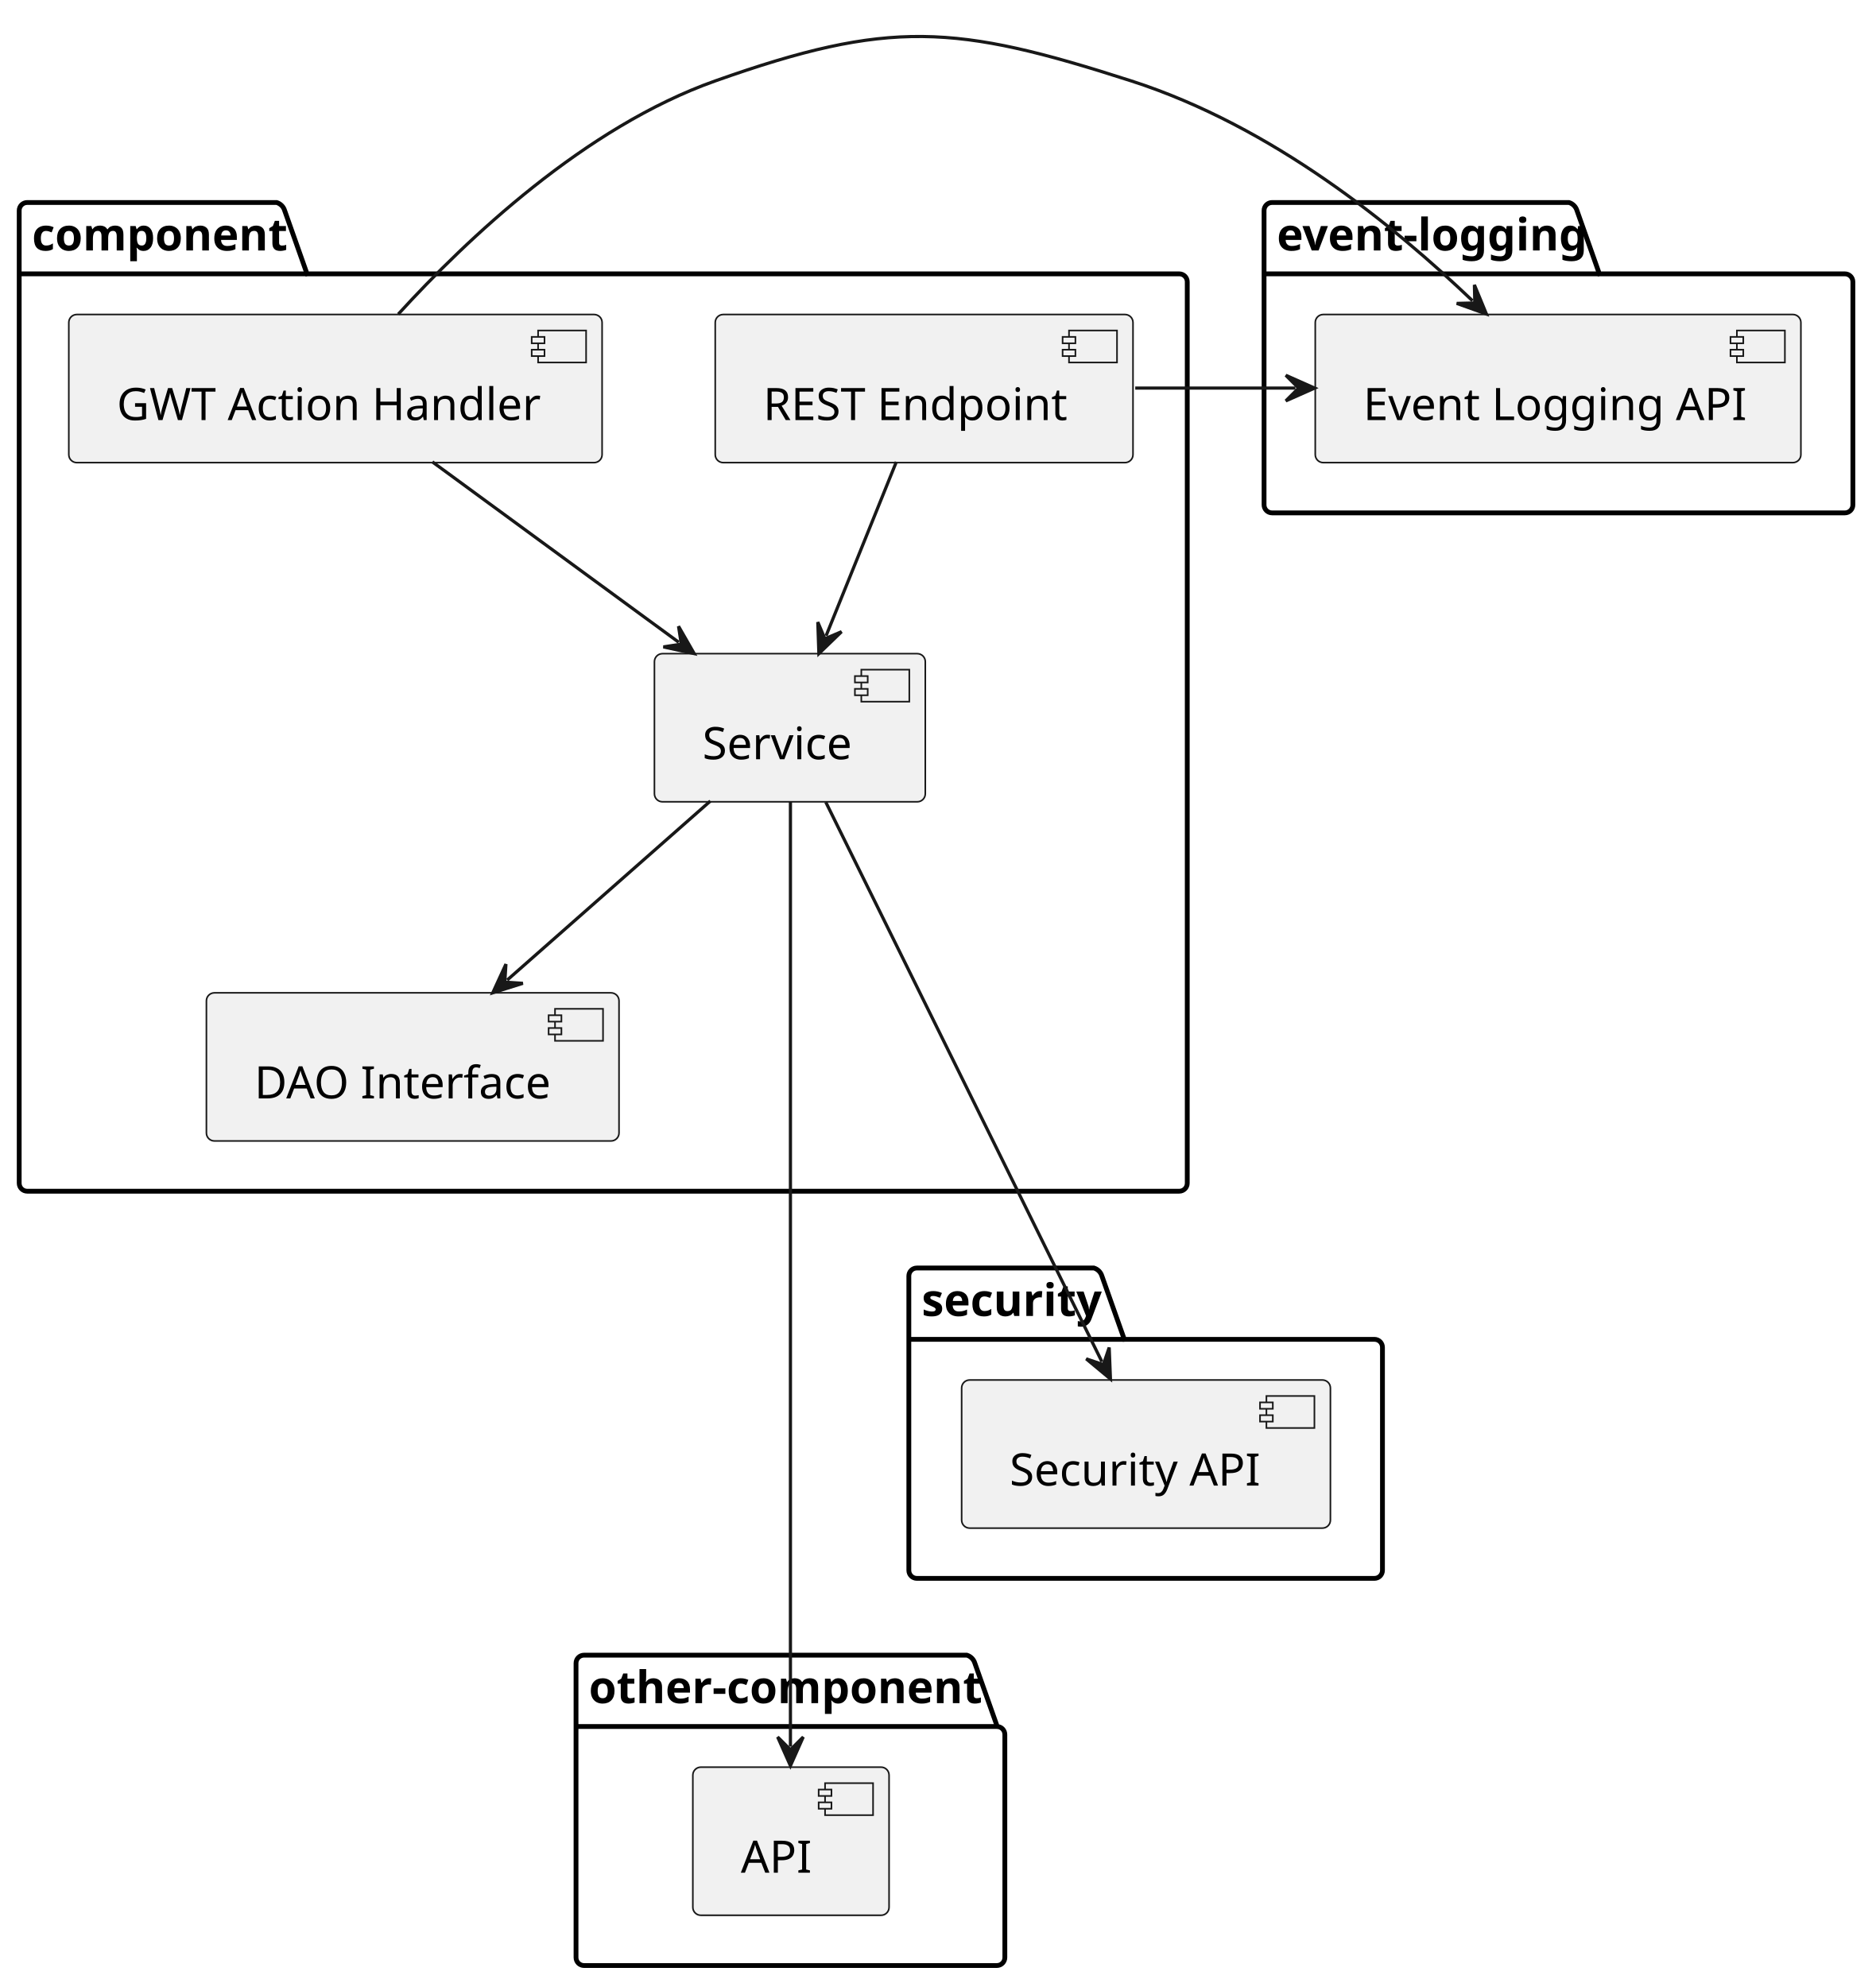
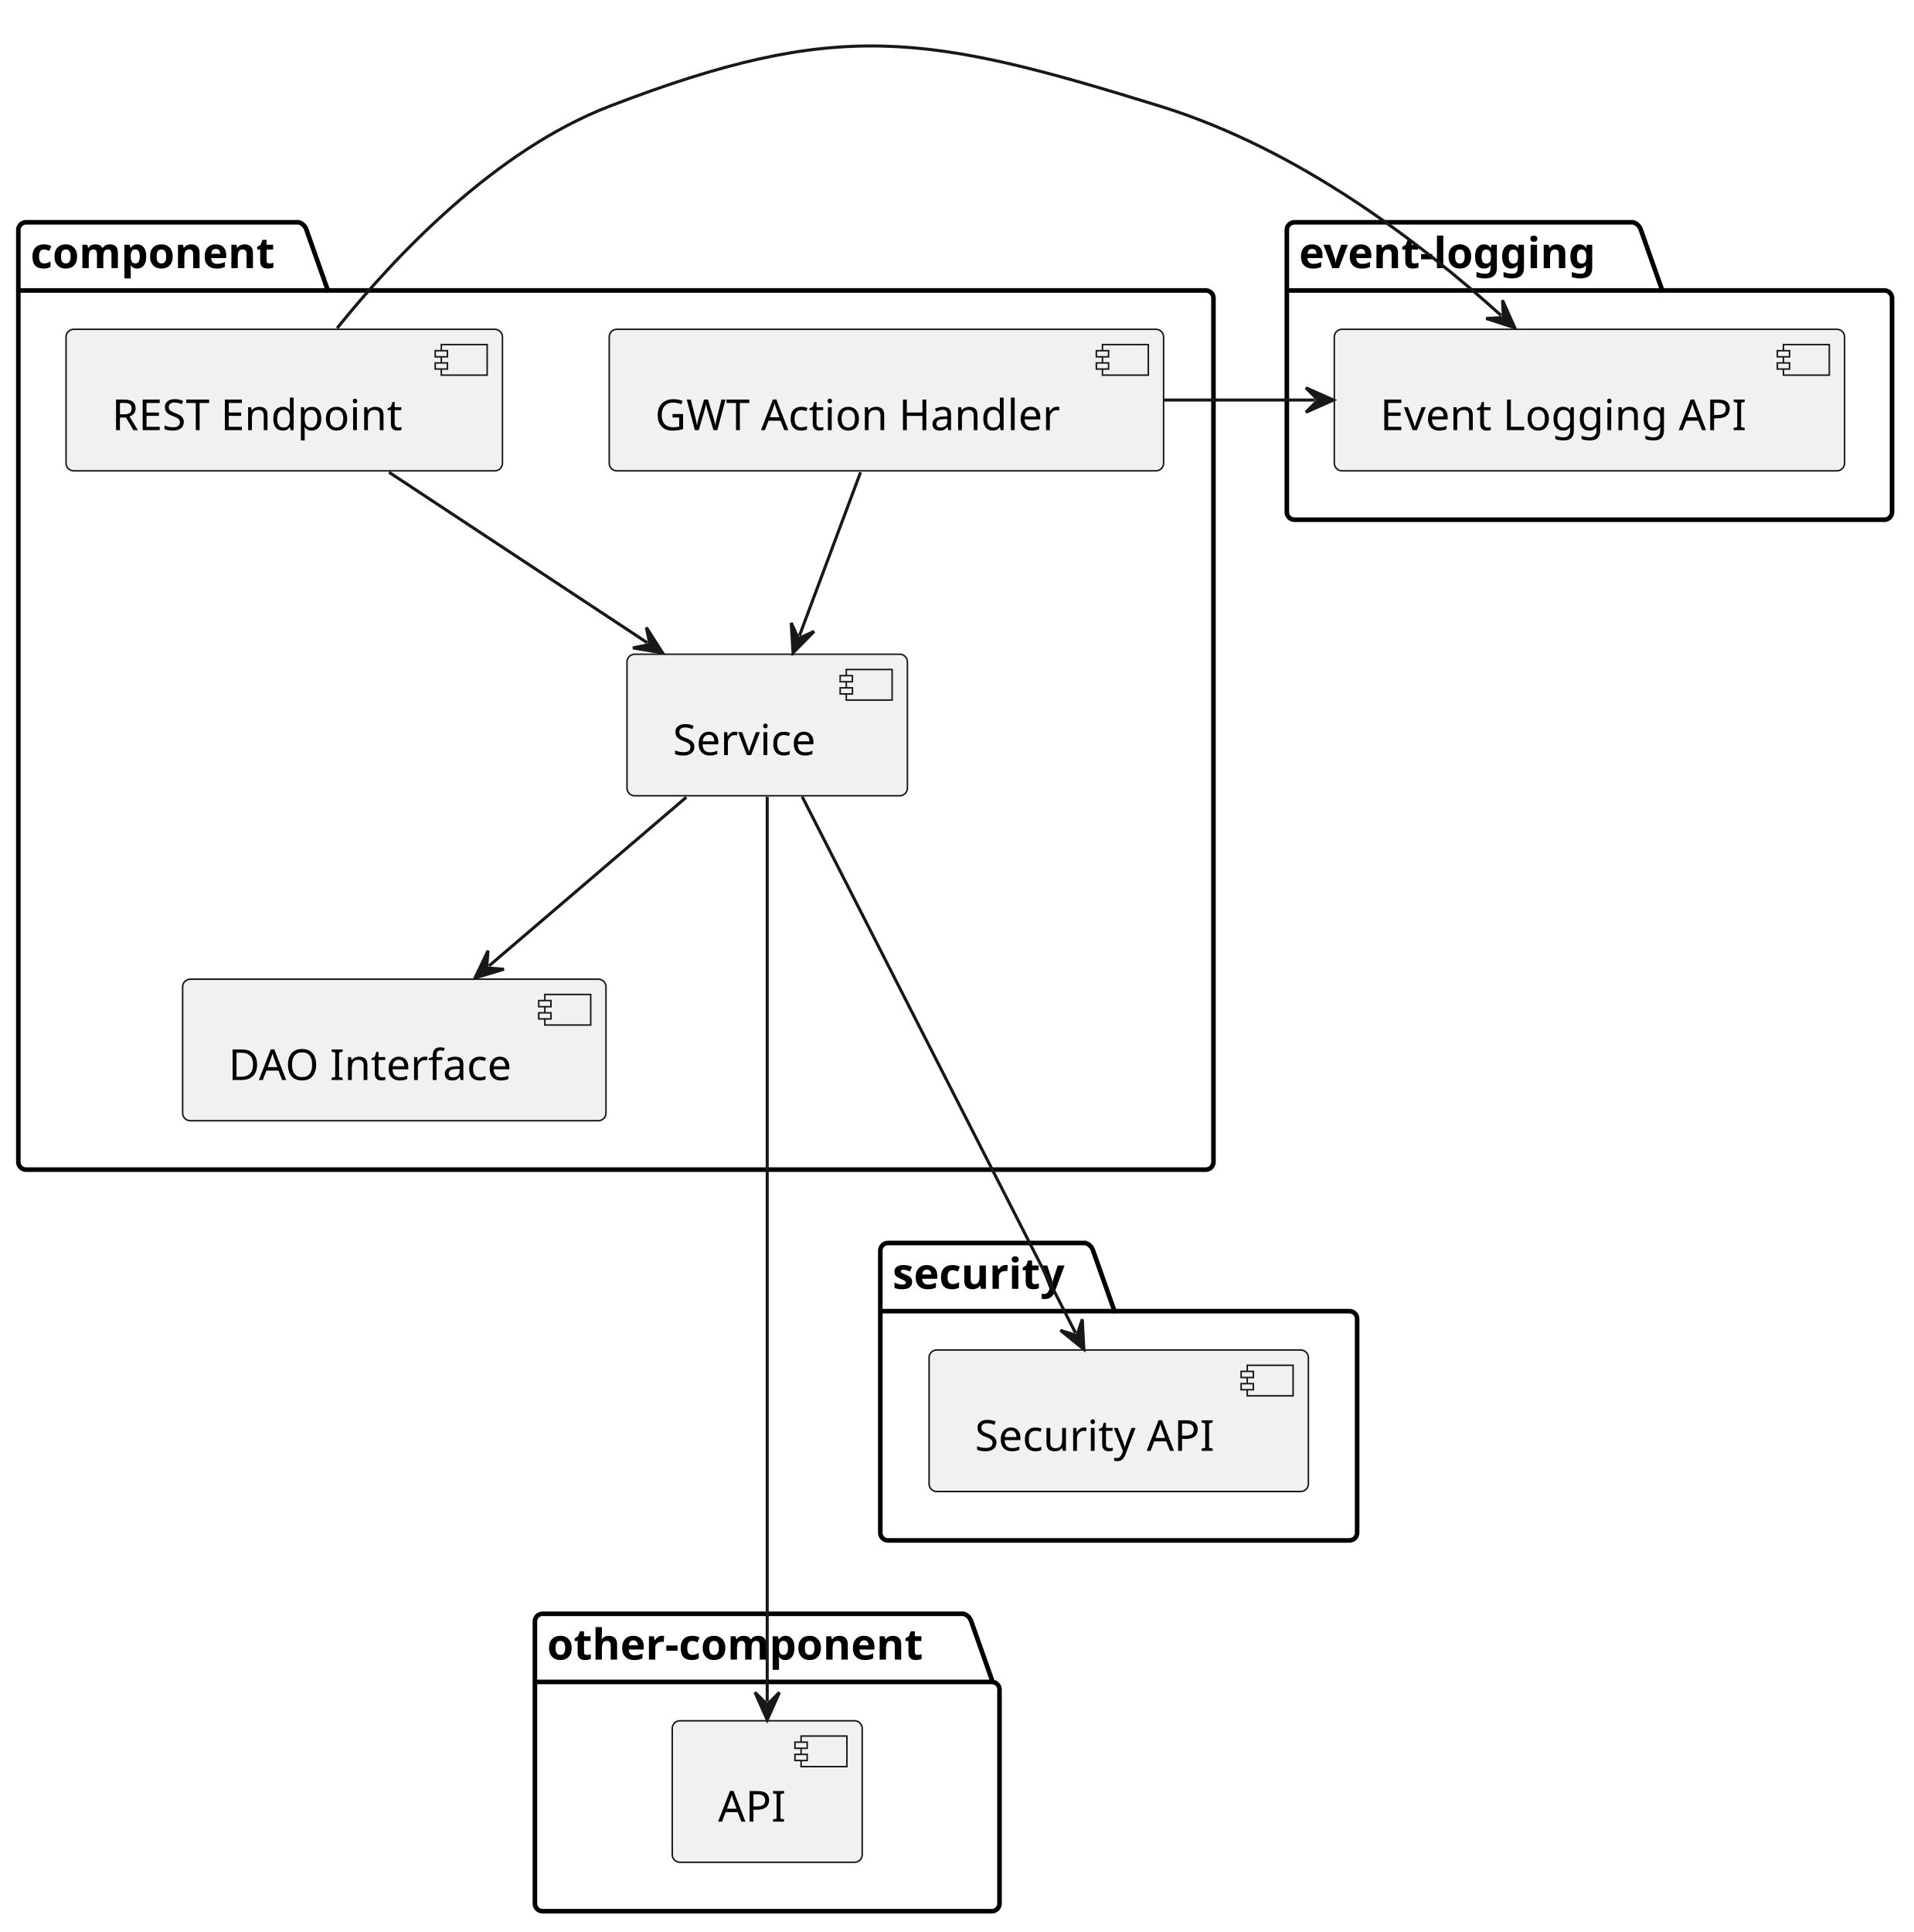
- <svg xmlns="http://www.w3.org/2000/svg" contentStyleType="text/css" data-diagram-type="DESCRIPTION" height="621px" preserveAspectRatio="none" style="width:586px;height:621px;background:#FFFFFF;" version="1.1" viewBox="0 0 586 621" width="586px" zoomAndPan="magnify">
+ <svg xmlns="http://www.w3.org/2000/svg" contentStyleType="text/css" data-diagram-type="DESCRIPTION" height="632px" preserveAspectRatio="none" style="width:626px;height:632px;background:#FFFFFF;" version="1.1" viewBox="0 0 626 632" width="626px" zoomAndPan="magnify">
  <defs />
  <g>
    <g class="cluster" data-qualified-name="component" data-source-line="2" id="ent0002">
-       <path d="M8.5,63.29 L86.445,63.29 A3.75,3.75 0 0 1 88.945,65.79 L95.945,85.587 L368.5,85.587 A2.5,2.5 0 0 1 371,88.087 L371,369.79 A2.5,2.5 0 0 1 368.5,372.29 L8.5,372.29 A2.5,2.5 0 0 1 6,369.79 L6,65.79 A2.5,2.5 0 0 1 8.5,63.29" fill="none" style="stroke:#000000;stroke-width:1.5;" />
-       <line style="stroke:#000000;stroke-width:1.5;" x1="6" x2="95.945" y1="85.587" y2="85.587" />
-       <text fill="#000000" font-family="sans-serif" font-size="14" font-weight="bold" lengthAdjust="spacing" textLength="76.945" x="10" y="78.285">component</text>
+       <path d="M8.5,72.72 L97.766,72.72 A3.75,3.75 0 0 1 100.266,75.22 L107.266,95.017 L394.5,95.017 A2.5,2.5 0 0 1 397,97.517 L397,380.11 A2.5,2.5 0 0 1 394.5,382.61 L8.5,382.61 A2.5,2.5 0 0 1 6,380.11 L6,75.22 A2.5,2.5 0 0 1 8.5,72.72" fill="none" style="stroke:#000000;stroke-width:1.5;" />
+       <line style="stroke:#000000;stroke-width:1.5;" x1="6" x2="107.266" y1="95.017" y2="95.017" />
+       <text fill="#000000" font-family="sans-serif" font-size="14" font-weight="bold" lengthAdjust="spacing" textLength="88.266" x="10" y="87.715">component</text>
    </g>
    <g class="cluster" data-qualified-name="other-component" data-source-line="9" id="ent0007">
-       <path d="M182.5,517.29 L302.124,517.29 A3.75,3.75 0 0 1 304.624,519.79 L311.624,539.587 L311.5,539.587 A2.5,2.5 0 0 1 314,542.087 L314,611.79 A2.5,2.5 0 0 1 311.5,614.29 L182.5,614.29 A2.5,2.5 0 0 1 180,611.79 L180,519.79 A2.5,2.5 0 0 1 182.5,517.29" fill="none" style="stroke:#000000;stroke-width:1.5;" />
-       <line style="stroke:#000000;stroke-width:1.5;" x1="180" x2="311.624" y1="539.587" y2="539.587" />
-       <text fill="#000000" font-family="sans-serif" font-size="14" font-weight="bold" lengthAdjust="spacing" textLength="118.624" x="184" y="532.285">other-component</text>
+       <path d="M177.5,527.9 L315.253,527.9 A3.75,3.75 0 0 1 317.753,530.4 L324.753,550.197 L324.5,550.197 A2.5,2.5 0 0 1 327,552.697 L327,622.7 A2.5,2.5 0 0 1 324.5,625.2 L177.5,625.2 A2.5,2.5 0 0 1 175,622.7 L175,530.4 A2.5,2.5 0 0 1 177.5,527.9" fill="none" style="stroke:#000000;stroke-width:1.5;" />
+       <line style="stroke:#000000;stroke-width:1.5;" x1="175" x2="324.753" y1="550.197" y2="550.197" />
+       <text fill="#000000" font-family="sans-serif" font-size="14" font-weight="bold" lengthAdjust="spacing" textLength="136.753" x="179" y="542.895">other-component</text>
    </g>
    <g class="cluster" data-qualified-name="security" data-source-line="13" id="ent0009">
-       <path d="M286.5,396.29 L341.825,396.29 A3.75,3.75 0 0 1 344.325,398.79 L351.325,418.587 L429.5,418.587 A2.5,2.5 0 0 1 432,421.087 L432,490.79 A2.5,2.5 0 0 1 429.5,493.29 L286.5,493.29 A2.5,2.5 0 0 1 284,490.79 L284,398.79 A2.5,2.5 0 0 1 286.5,396.29" fill="none" style="stroke:#000000;stroke-width:1.5;" />
-       <line style="stroke:#000000;stroke-width:1.5;" x1="284" x2="351.325" y1="418.587" y2="418.587" />
-       <text fill="#000000" font-family="sans-serif" font-size="14" font-weight="bold" lengthAdjust="spacing" textLength="54.325" x="288" y="411.285">security</text>
+       <path d="M290.5,406.61 L355.115,406.61 A3.75,3.75 0 0 1 357.615,409.11 L364.615,428.907 L441.5,428.907 A2.5,2.5 0 0 1 444,431.407 L444,501.4 A2.5,2.5 0 0 1 441.5,503.9 L290.5,503.9 A2.5,2.5 0 0 1 288,501.4 L288,409.11 A2.5,2.5 0 0 1 290.5,406.61" fill="none" style="stroke:#000000;stroke-width:1.5;" />
+       <line style="stroke:#000000;stroke-width:1.5;" x1="288" x2="364.615" y1="428.907" y2="428.907" />
+       <text fill="#000000" font-family="sans-serif" font-size="14" font-weight="bold" lengthAdjust="spacing" textLength="63.615" x="292" y="421.605">security</text>
    </g>
    <g class="cluster" data-qualified-name="event-logging" data-source-line="17" id="ent0011">
-       <path d="M397.5,63.29 L490.279,63.29 A3.75,3.75 0 0 1 492.779,65.79 L499.779,85.587 L576.5,85.587 A2.5,2.5 0 0 1 579,88.087 L579,157.79 A2.5,2.5 0 0 1 576.5,160.29 L397.5,160.29 A2.5,2.5 0 0 1 395,157.79 L395,65.79 A2.5,2.5 0 0 1 397.5,63.29" fill="none" style="stroke:#000000;stroke-width:1.5;" />
-       <line style="stroke:#000000;stroke-width:1.5;" x1="395" x2="499.779" y1="85.587" y2="85.587" />
-       <text fill="#000000" font-family="sans-serif" font-size="14" font-weight="bold" lengthAdjust="spacing" textLength="91.779" x="399" y="78.285">event-logging</text>
+       <path d="M423.5,72.72 L534.333,72.72 A3.75,3.75 0 0 1 536.833,75.22 L543.833,95.017 L616.5,95.017 A2.5,2.5 0 0 1 619,97.517 L619,167.51 A2.5,2.5 0 0 1 616.5,170.01 L423.5,170.01 A2.5,2.5 0 0 1 421,167.51 L421,75.22 A2.5,2.5 0 0 1 423.5,72.72" fill="none" style="stroke:#000000;stroke-width:1.5;" />
+       <line style="stroke:#000000;stroke-width:1.5;" x1="421" x2="543.833" y1="95.017" y2="95.017" />
+       <text fill="#000000" font-family="sans-serif" font-size="14" font-weight="bold" lengthAdjust="spacing" textLength="109.833" x="425" y="87.715">event-logging</text>
    </g>
    <g class="entity" data-qualified-name="component.REST Endpoint" data-source-line="3" id="ent0003">
-       <rect fill="#F1F1F1" height="46.297" rx="2.5" ry="2.5" style="stroke:#181818;stroke-width:0.5;" width="130.549" x="223.5" y="98.29" />
-       <rect fill="#F1F1F1" height="10" style="stroke:#181818;stroke-width:0.5;" width="15" x="334.049" y="103.29" />
-       <rect fill="#F1F1F1" height="2" style="stroke:#181818;stroke-width:0.5;" width="4" x="332.049" y="105.29" />
-       <rect fill="#F1F1F1" height="2" style="stroke:#181818;stroke-width:0.5;" width="4" x="332.049" y="109.29" />
-       <text fill="#000000" font-family="sans-serif" font-size="14" lengthAdjust="spacing" textLength="90.549" x="238.5" y="131.285">REST Endpoint</text>
+       <rect fill="#F1F1F1" height="46.297" rx="2.5" ry="2.5" style="stroke:#181818;stroke-width:0.5;" width="142.772" x="21.61" y="107.72" />
+       <rect fill="#F1F1F1" height="10" style="stroke:#181818;stroke-width:0.5;" width="15" x="144.381" y="112.72" />
+       <rect fill="#F1F1F1" height="2" style="stroke:#181818;stroke-width:0.5;" width="4" x="142.381" y="114.72" />
+       <rect fill="#F1F1F1" height="2" style="stroke:#181818;stroke-width:0.5;" width="4" x="142.381" y="118.72" />
+       <text fill="#000000" font-family="sans-serif" font-size="14" lengthAdjust="spacing" textLength="102.772" x="36.61" y="140.715">REST Endpoint</text>
    </g>
    <g class="entity" data-qualified-name="component.GWT Action Handler" data-source-line="4" id="ent0004">
-       <rect fill="#F1F1F1" height="46.297" rx="2.5" ry="2.5" style="stroke:#181818;stroke-width:0.5;" width="166.649" x="21.5" y="98.29" />
-       <rect fill="#F1F1F1" height="10" style="stroke:#181818;stroke-width:0.5;" width="15" x="168.149" y="103.29" />
-       <rect fill="#F1F1F1" height="2" style="stroke:#181818;stroke-width:0.5;" width="4" x="166.149" y="105.29" />
-       <rect fill="#F1F1F1" height="2" style="stroke:#181818;stroke-width:0.5;" width="4" x="166.149" y="109.29" />
-       <text fill="#000000" font-family="sans-serif" font-size="14" lengthAdjust="spacing" textLength="126.649" x="36.5" y="131.285">GWT Action Handler</text>
+       <rect fill="#F1F1F1" height="46.297" rx="2.5" ry="2.5" style="stroke:#181818;stroke-width:0.5;" width="181.36" x="199.32" y="107.72" />
+       <rect fill="#F1F1F1" height="10" style="stroke:#181818;stroke-width:0.5;" width="15" x="360.68" y="112.72" />
+       <rect fill="#F1F1F1" height="2" style="stroke:#181818;stroke-width:0.5;" width="4" x="358.68" y="114.72" />
+       <rect fill="#F1F1F1" height="2" style="stroke:#181818;stroke-width:0.5;" width="4" x="358.68" y="118.72" />
+       <text fill="#000000" font-family="sans-serif" font-size="14" lengthAdjust="spacing" textLength="141.36" x="214.32" y="140.715">GWT Action Handler</text>
    </g>
    <g class="entity" data-qualified-name="component.Service" data-source-line="5" id="ent0005">
-       <rect fill="#F1F1F1" height="46.297" rx="2.5" ry="2.5" style="stroke:#181818;stroke-width:0.5;" width="84.645" x="204.5" y="204.29" />
-       <rect fill="#F1F1F1" height="10" style="stroke:#181818;stroke-width:0.5;" width="15" x="269.146" y="209.29" />
-       <rect fill="#F1F1F1" height="2" style="stroke:#181818;stroke-width:0.5;" width="4" x="267.146" y="211.29" />
-       <rect fill="#F1F1F1" height="2" style="stroke:#181818;stroke-width:0.5;" width="4" x="267.146" y="215.29" />
-       <text fill="#000000" font-family="sans-serif" font-size="14" lengthAdjust="spacing" textLength="44.645" x="219.5" y="237.285">Service</text>
+       <rect fill="#F1F1F1" height="46.297" rx="2.5" ry="2.5" style="stroke:#181818;stroke-width:0.5;" width="91.741" x="205.13" y="214.01" />
+       <rect fill="#F1F1F1" height="10" style="stroke:#181818;stroke-width:0.5;" width="15" x="276.871" y="219.01" />
+       <rect fill="#F1F1F1" height="2" style="stroke:#181818;stroke-width:0.5;" width="4" x="274.871" y="221.01" />
+       <rect fill="#F1F1F1" height="2" style="stroke:#181818;stroke-width:0.5;" width="4" x="274.871" y="225.01" />
+       <text fill="#000000" font-family="sans-serif" font-size="14" lengthAdjust="spacing" textLength="51.741" x="220.13" y="247.005">Service</text>
    </g>
    <g class="entity" data-qualified-name="component.DAO Interface" data-source-line="6" id="ent0006">
-       <rect fill="#F1F1F1" height="46.297" rx="2.5" ry="2.5" style="stroke:#181818;stroke-width:0.5;" width="128.935" x="64.5" y="310.29" />
-       <rect fill="#F1F1F1" height="10" style="stroke:#181818;stroke-width:0.5;" width="15" x="173.435" y="315.29" />
-       <rect fill="#F1F1F1" height="2" style="stroke:#181818;stroke-width:0.5;" width="4" x="171.435" y="317.29" />
-       <rect fill="#F1F1F1" height="2" style="stroke:#181818;stroke-width:0.5;" width="4" x="171.435" y="321.29" />
-       <text fill="#000000" font-family="sans-serif" font-size="14" lengthAdjust="spacing" textLength="88.936" x="79.5" y="343.285">DAO Interface</text>
+       <rect fill="#F1F1F1" height="46.297" rx="2.5" ry="2.5" style="stroke:#181818;stroke-width:0.5;" width="138.506" x="59.75" y="320.31" />
+       <rect fill="#F1F1F1" height="10" style="stroke:#181818;stroke-width:0.5;" width="15" x="178.256" y="325.31" />
+       <rect fill="#F1F1F1" height="2" style="stroke:#181818;stroke-width:0.5;" width="4" x="176.256" y="327.31" />
+       <rect fill="#F1F1F1" height="2" style="stroke:#181818;stroke-width:0.5;" width="4" x="176.256" y="331.31" />
+       <text fill="#000000" font-family="sans-serif" font-size="14" lengthAdjust="spacing" textLength="98.506" x="74.75" y="353.305">DAO Interface</text>
    </g>
    <g class="entity" data-qualified-name="other-component.API" data-source-line="10" id="ent0008">
-       <rect fill="#F1F1F1" height="46.297" rx="2.5" ry="2.5" style="stroke:#181818;stroke-width:0.5;" width="61.321" x="216.5" y="552.29" />
-       <rect fill="#F1F1F1" height="10" style="stroke:#181818;stroke-width:0.5;" width="15" x="257.821" y="557.29" />
-       <rect fill="#F1F1F1" height="2" style="stroke:#181818;stroke-width:0.5;" width="4" x="255.821" y="559.29" />
-       <rect fill="#F1F1F1" height="2" style="stroke:#181818;stroke-width:0.5;" width="4" x="255.821" y="563.29" />
-       <text fill="#000000" font-family="sans-serif" font-size="14" lengthAdjust="spacing" textLength="21.321" x="231.5" y="585.285">API</text>
+       <rect fill="#F1F1F1" height="46.297" rx="2.5" ry="2.5" style="stroke:#181818;stroke-width:0.5;" width="62.148" x="219.93" y="562.9" />
+       <rect fill="#F1F1F1" height="10" style="stroke:#181818;stroke-width:0.5;" width="15" x="262.078" y="567.9" />
+       <rect fill="#F1F1F1" height="2" style="stroke:#181818;stroke-width:0.5;" width="4" x="260.078" y="569.9" />
+       <rect fill="#F1F1F1" height="2" style="stroke:#181818;stroke-width:0.5;" width="4" x="260.078" y="573.9" />
+       <text fill="#000000" font-family="sans-serif" font-size="14" lengthAdjust="spacing" textLength="22.148" x="234.93" y="595.895">API</text>
    </g>
    <g class="entity" data-qualified-name="security.Security API" data-source-line="14" id="ent0010">
-       <rect fill="#F1F1F1" height="46.297" rx="2.5" ry="2.5" style="stroke:#181818;stroke-width:0.5;" width="115.236" x="300.5" y="431.29" />
-       <rect fill="#F1F1F1" height="10" style="stroke:#181818;stroke-width:0.5;" width="15" x="395.736" y="436.29" />
-       <rect fill="#F1F1F1" height="2" style="stroke:#181818;stroke-width:0.5;" width="4" x="393.736" y="438.29" />
-       <rect fill="#F1F1F1" height="2" style="stroke:#181818;stroke-width:0.5;" width="4" x="393.736" y="442.29" />
-       <text fill="#000000" font-family="sans-serif" font-size="14" lengthAdjust="spacing" textLength="75.236" x="315.5" y="464.285">Security API</text>
+       <rect fill="#F1F1F1" height="46.297" rx="2.5" ry="2.5" style="stroke:#181818;stroke-width:0.5;" width="124.089" x="303.96" y="441.61" />
+       <rect fill="#F1F1F1" height="10" style="stroke:#181818;stroke-width:0.5;" width="15" x="408.049" y="446.61" />
+       <rect fill="#F1F1F1" height="2" style="stroke:#181818;stroke-width:0.5;" width="4" x="406.049" y="448.61" />
+       <rect fill="#F1F1F1" height="2" style="stroke:#181818;stroke-width:0.5;" width="4" x="406.049" y="452.61" />
+       <text fill="#000000" font-family="sans-serif" font-size="14" lengthAdjust="spacing" textLength="84.089" x="318.96" y="474.605">Security API</text>
    </g>
    <g class="entity" data-qualified-name="event-logging.Event Logging API" data-source-line="18" id="ent0012">
-       <rect fill="#F1F1F1" height="46.297" rx="2.5" ry="2.5" style="stroke:#181818;stroke-width:0.5;" width="151.754" x="411" y="98.29" />
-       <rect fill="#F1F1F1" height="10" style="stroke:#181818;stroke-width:0.5;" width="15" x="542.754" y="103.29" />
-       <rect fill="#F1F1F1" height="2" style="stroke:#181818;stroke-width:0.5;" width="4" x="540.754" y="105.29" />
-       <rect fill="#F1F1F1" height="2" style="stroke:#181818;stroke-width:0.5;" width="4" x="540.754" y="109.29" />
-       <text fill="#000000" font-family="sans-serif" font-size="14" lengthAdjust="spacing" textLength="111.754" x="426" y="131.285">Event Logging API</text>
+       <rect fill="#F1F1F1" height="46.297" rx="2.5" ry="2.5" style="stroke:#181818;stroke-width:0.5;" width="166.943" x="436.53" y="107.72" />
+       <rect fill="#F1F1F1" height="10" style="stroke:#181818;stroke-width:0.5;" width="15" x="583.473" y="112.72" />
+       <rect fill="#F1F1F1" height="2" style="stroke:#181818;stroke-width:0.5;" width="4" x="581.473" y="114.72" />
+       <rect fill="#F1F1F1" height="2" style="stroke:#181818;stroke-width:0.5;" width="4" x="581.473" y="118.72" />
+       <text fill="#000000" font-family="sans-serif" font-size="14" lengthAdjust="spacing" textLength="126.943" x="451.53" y="140.715">Event Logging API</text>
    </g>
    <g class="link" data-entity-1="ent0005" data-entity-2="ent0008" data-link-type="dependency" data-source-line="21" id="lnk13">
-       <path d="M247,250.46 C247,312.81 247,483.19 247,545.86" fill="none" id="Service-to-API" style="stroke:#181818;stroke-width:1;" />
-       <polygon fill="#181818" points="247,551.86,251,542.86,247,546.86,243,542.86,247,551.86" style="stroke:#181818;stroke-width:1;" />
+       <path d="M251,260.65 C251,323.41 251,493.91 251,556.61" fill="none" id="Service-to-API" style="stroke:#181818;stroke-width:1;" />
+       <polygon fill="#181818" points="251,562.61,255,553.61,251,557.61,247,553.61,251,562.61" style="stroke:#181818;stroke-width:1;" />
    </g>
    <g class="link" data-entity-1="ent0003" data-entity-2="ent0005" data-link-type="dependency" data-source-line="22" id="lnk14">
-       <path d="M280.09,144.35 C272.97,161.99 265.268,181.067 258.138,198.707" fill="none" id="REST Endpoint-to-Service" style="stroke:#181818;stroke-width:1;" />
-       <polygon fill="#181818" points="255.89,204.27,262.971,197.425,257.764,199.634,255.554,194.427,255.89,204.27" style="stroke:#181818;stroke-width:1;" />
+       <path d="M127.28,154.49 C153.79,171.99 185.293,192.785 211.773,210.264" fill="none" id="REST Endpoint-to-Service" style="stroke:#181818;stroke-width:1;" />
+       <polygon fill="#181818" points="216.78,213.57,211.473,205.274,212.607,210.815,207.065,211.95,216.78,213.57" style="stroke:#181818;stroke-width:1;" />
    </g>
    <g class="link" data-entity-1="ent0003" data-entity-2="ent0012" data-link-type="dependency" data-source-line="23" id="lnk15">
-       <path d="M354.74,121.29 C373.43,121.29 386.11,121.29 404.8,121.29" fill="none" id="REST Endpoint-to-Event Logging API" style="stroke:#181818;stroke-width:1;" />
-       <polygon fill="#181818" points="410.8,121.29,401.8,117.29,405.8,121.29,401.8,125.29,410.8,121.29" style="stroke:#181818;stroke-width:1;" />
+       <path d="M110.3,107.35 C129.19,83.86 161.84,49.2 199.5,34.72 C274.17,6 303.07,11.07 379.5,34.72 C425.24,48.87 464.901,79.595 491.121,103.205" fill="none" id="REST Endpoint-to-Event Logging API" style="stroke:#181818;stroke-width:1;" />
+       <polygon fill="#181818" points="495.58,107.22,491.568,98.225,491.864,103.874,486.215,104.17,495.58,107.22" style="stroke:#181818;stroke-width:1;" />
    </g>
    <g class="link" data-entity-1="ent0004" data-entity-2="ent0005" data-link-type="dependency" data-source-line="24" id="lnk16">
-       <path d="M135.11,144.35 C159.21,161.99 187.999,183.085 212.089,200.725" fill="none" id="GWT Action Handler-to-Service" style="stroke:#181818;stroke-width:1;" />
-       <polygon fill="#181818" points="216.93,204.27,212.032,195.726,212.896,201.316,207.305,202.18,216.93,204.27" style="stroke:#181818;stroke-width:1;" />
+       <path d="M281.54,154.49 C275,171.99 268.08,190.469 261.55,207.949" fill="none" id="GWT Action Handler-to-Service" style="stroke:#181818;stroke-width:1;" />
+       <polygon fill="#181818" points="259.45,213.57,266.347,206.539,261.2,208.886,258.853,203.739,259.45,213.57" style="stroke:#181818;stroke-width:1;" />
    </g>
    <g class="link" data-entity-1="ent0004" data-entity-2="ent0012" data-link-type="dependency" data-source-line="25" id="lnk17">
-       <path d="M124.45,98.19 C145.9,74.68 182.82,39.7 223.5,25.29 C277.96,6 298.51,7.57 353.5,25.29 C397.79,39.56 435.46,70.437 460.14,93.997" fill="none" id="GWT Action Handler-to-Event Logging API" style="stroke:#181818;stroke-width:1;" />
-       <polygon fill="#181818" points="464.48,98.14,460.732,89.032,460.863,94.688,455.208,94.819,464.48,98.14" style="stroke:#181818;stroke-width:1;" />
+       <path d="M380.74,130.86 C399.24,130.86 411.73,130.86 430.23,130.86" fill="none" id="GWT Action Handler-to-Event Logging API" style="stroke:#181818;stroke-width:1;" />
+       <polygon fill="#181818" points="436.23,130.86,427.23,126.86,431.23,130.86,427.23,134.86,436.23,130.86" style="stroke:#181818;stroke-width:1;" />
    </g>
    <g class="link" data-entity-1="ent0005" data-entity-2="ent0010" data-link-type="dependency" data-source-line="26" id="lnk18">
-       <path d="M258.05,250.69 C279.33,293.81 323.094,382.55 344.344,425.6" fill="none" id="Service-to-Security API" style="stroke:#181818;stroke-width:1;" />
-       <polygon fill="#181818" points="347,430.98,346.603,421.139,344.787,426.497,339.43,424.68,347,430.98" style="stroke:#181818;stroke-width:1;" />
+       <path d="M262.45,260.62 C284.49,303.86 329.865,392.875 351.875,436.045" fill="none" id="Service-to-Security API" style="stroke:#181818;stroke-width:1;" />
+       <polygon fill="#181818" points="354.6,441.39,354.076,431.555,352.329,436.935,346.949,435.189,354.6,441.39" style="stroke:#181818;stroke-width:1;" />
    </g>
    <g class="link" data-entity-1="ent0005" data-entity-2="ent0006" data-link-type="dependency" data-source-line="27" id="lnk19">
-       <path d="M221.98,250.35 C201.95,267.99 178.501,288.662 158.491,306.302" fill="none" id="Service-to-DAO Interface" style="stroke:#181818;stroke-width:1;" />
-       <polygon fill="#181818" points="153.99,310.27,163.386,307.319,157.741,306.964,158.096,301.318,153.99,310.27" style="stroke:#181818;stroke-width:1;" />
+       <path d="M224.53,260.79 C204.06,278.29 180.431,298.491 159.981,315.971" fill="none" id="Service-to-DAO Interface" style="stroke:#181818;stroke-width:1;" />
+       <polygon fill="#181818" points="155.42,319.87,164.86,317.063,159.221,316.621,159.662,310.982,155.42,319.87" style="stroke:#181818;stroke-width:1;" />
    </g>
  </g>
</svg>
